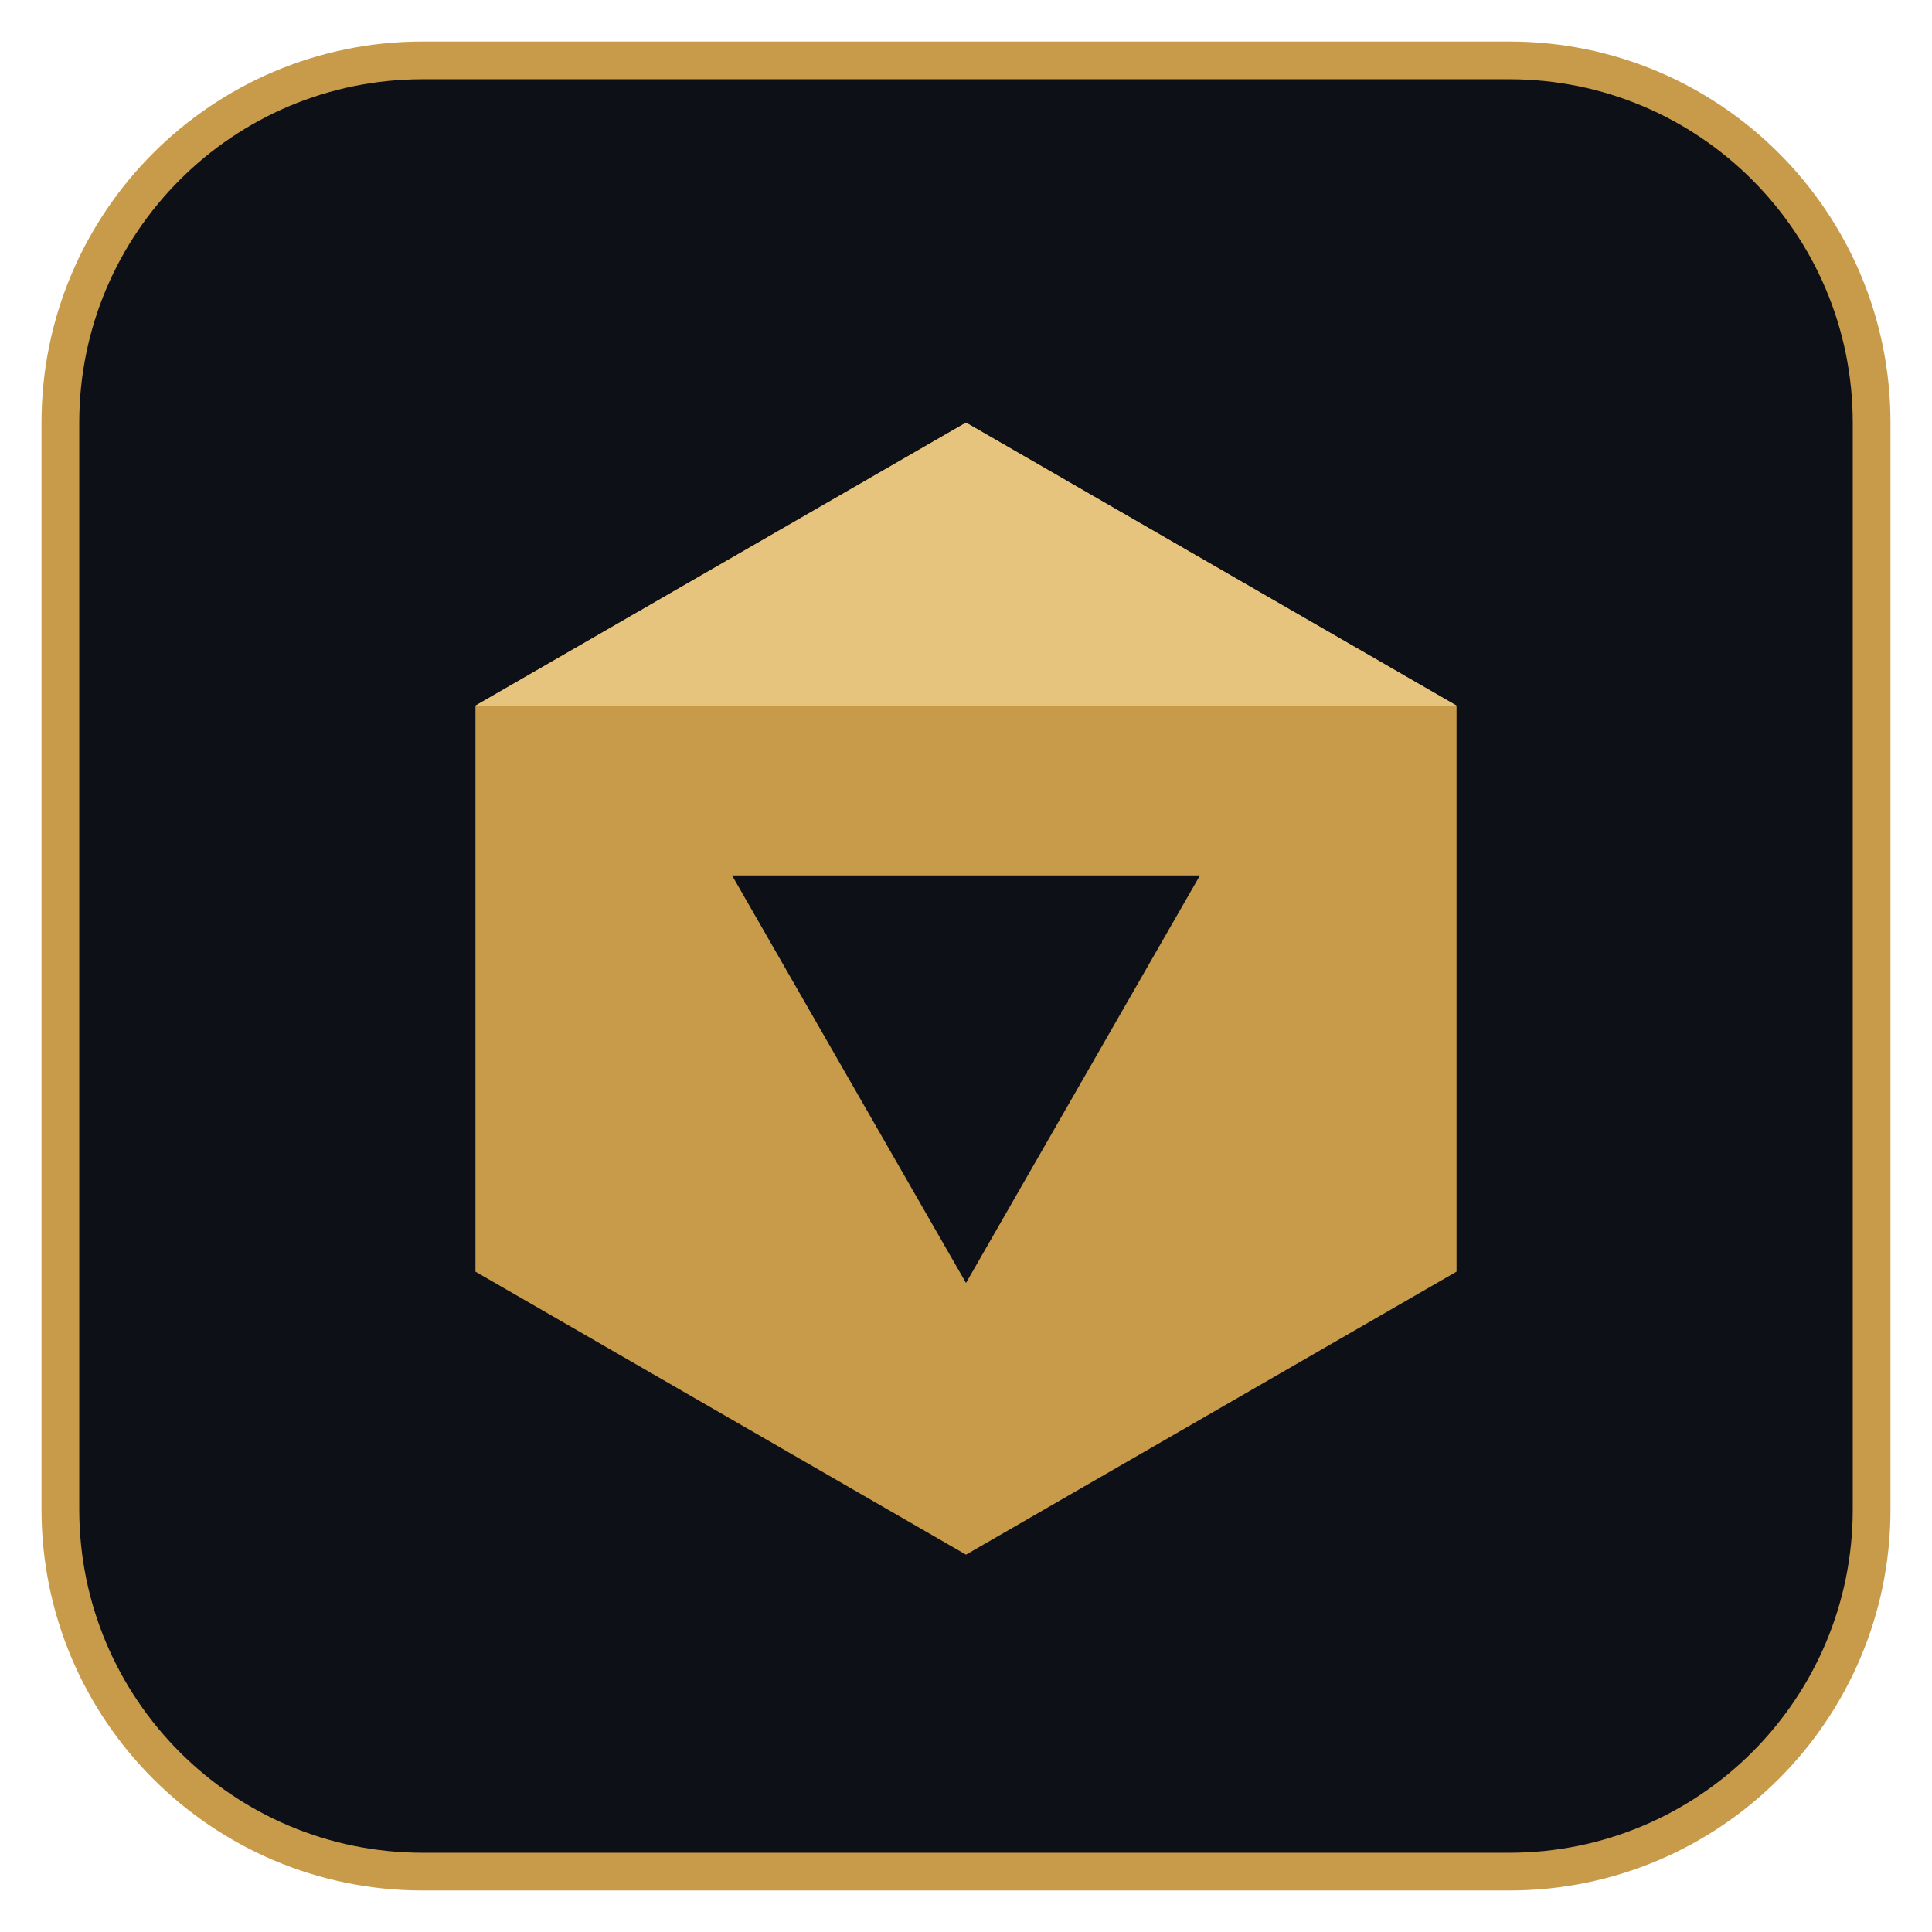
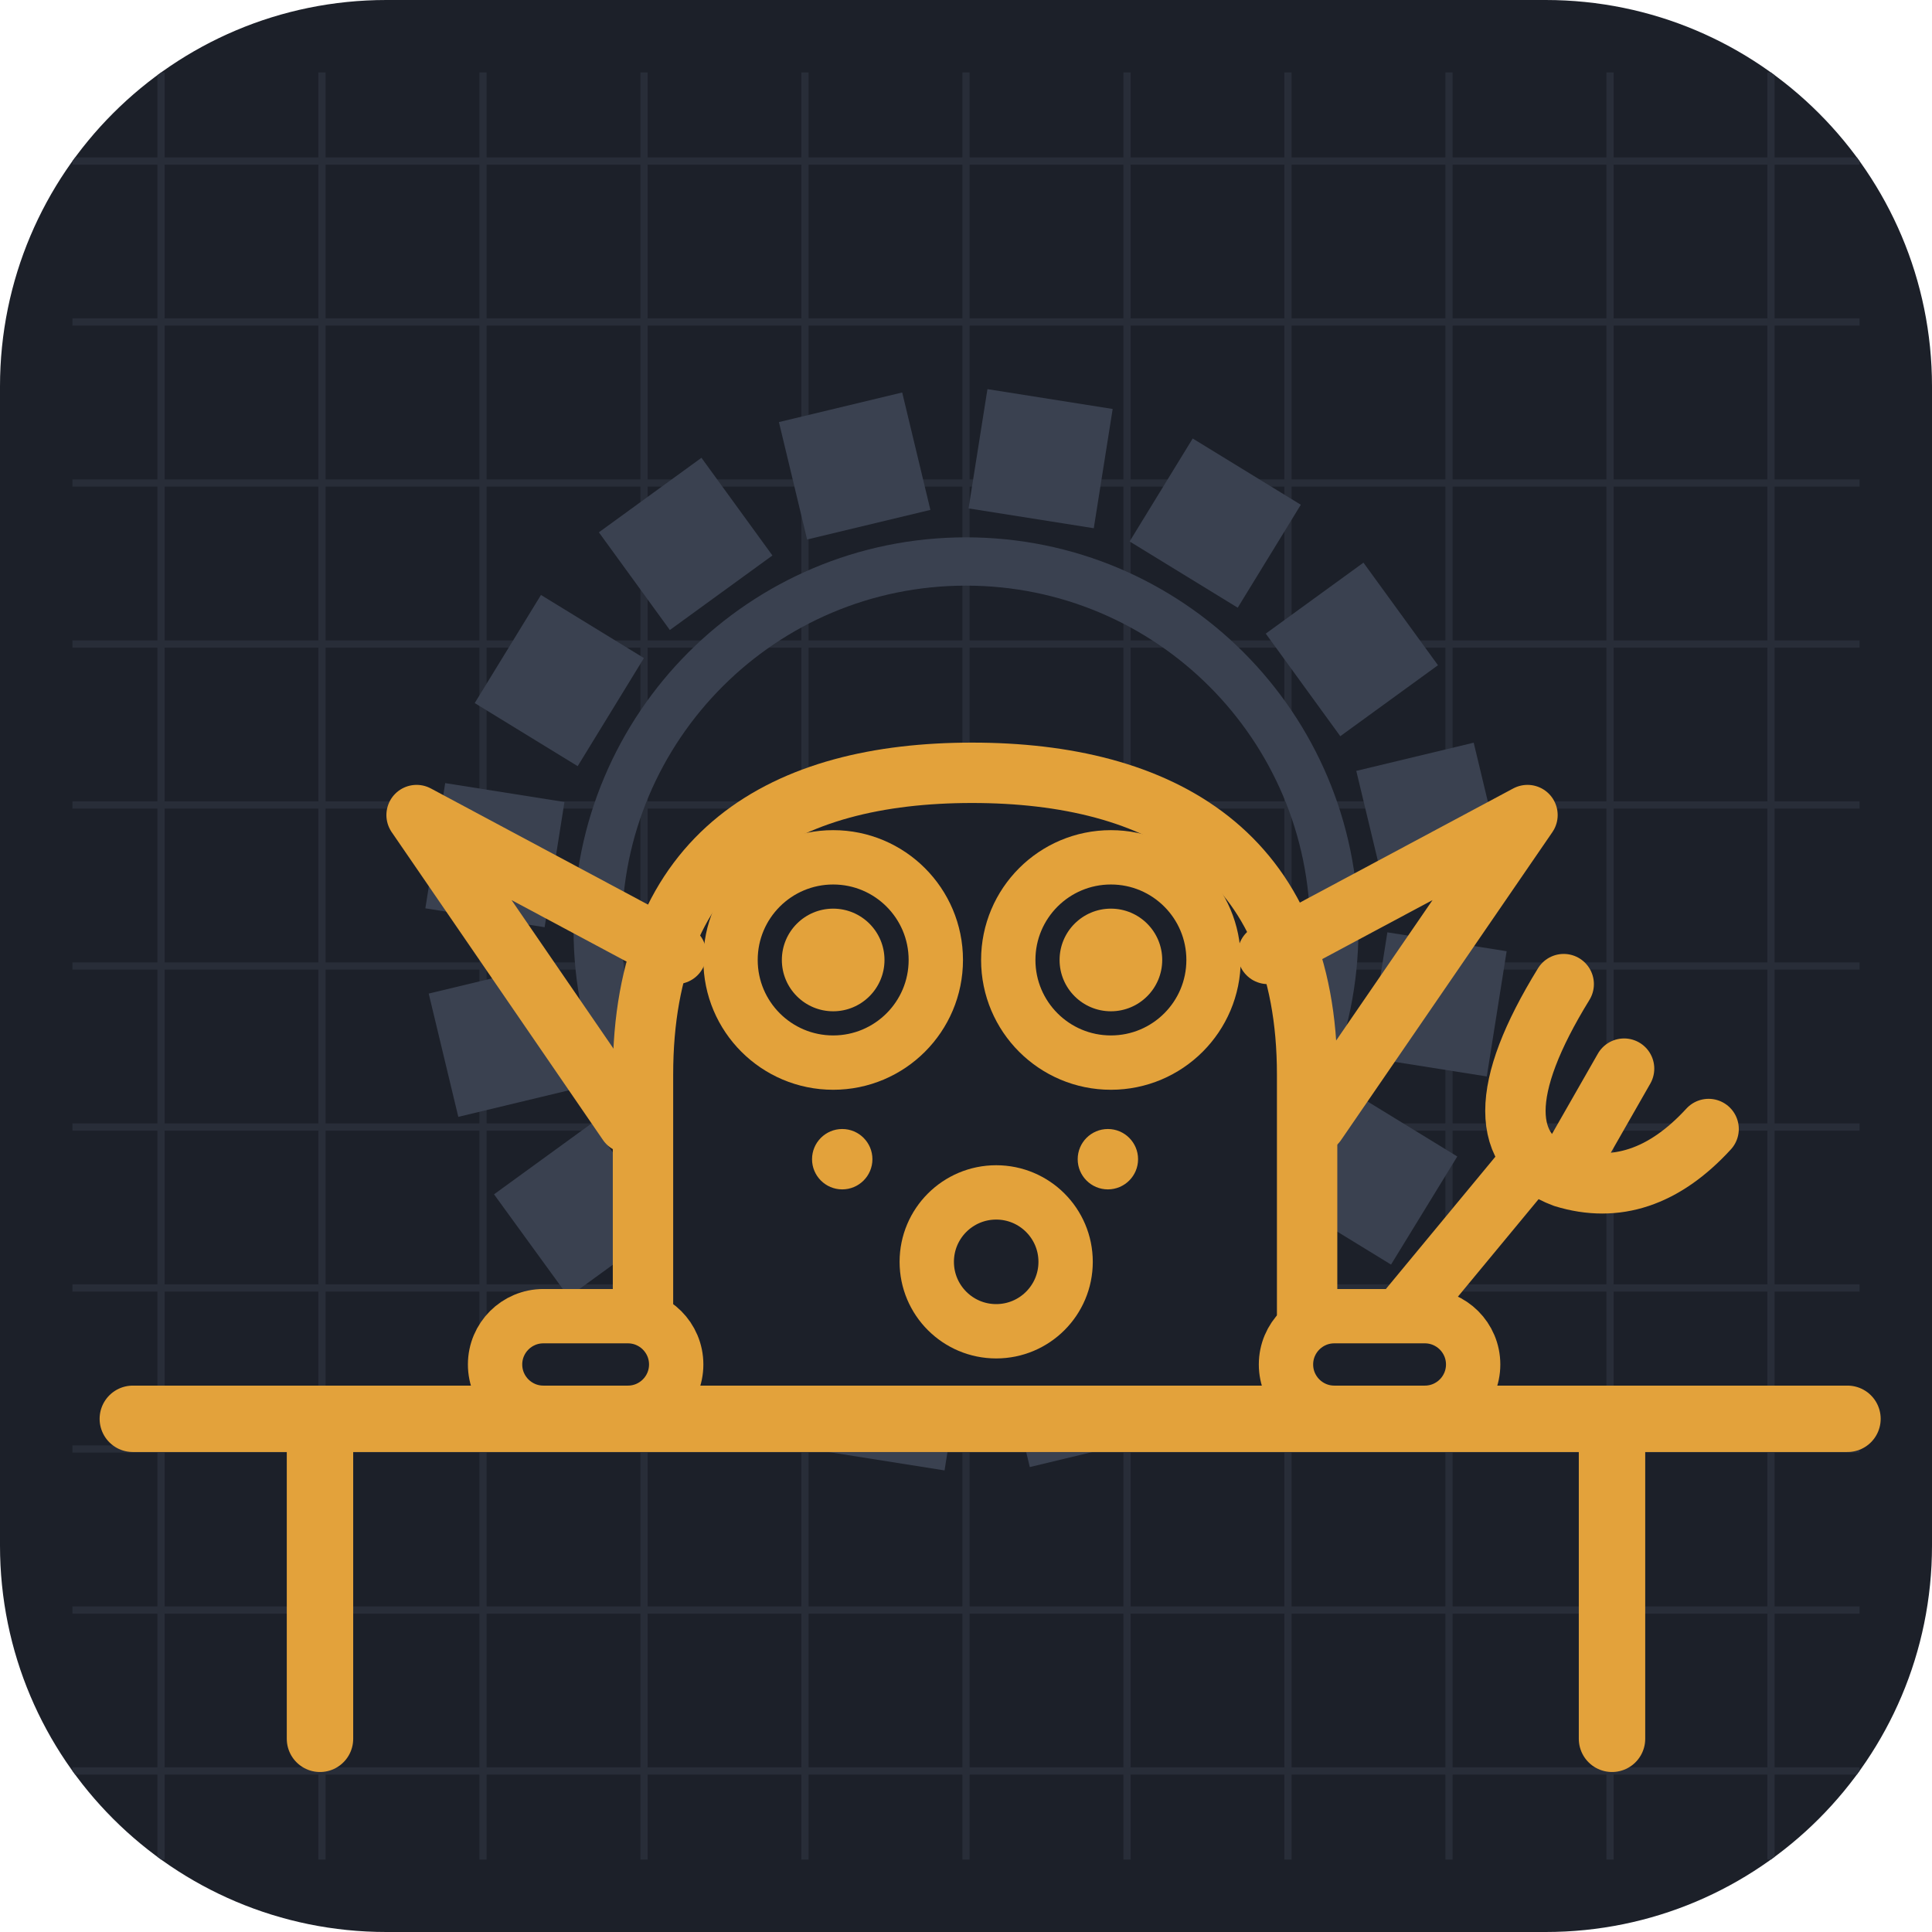
- <svg xmlns="http://www.w3.org/2000/svg" viewBox="0 0 512 512">
-   <rect x="16" y="16" width="480" height="480" rx="96" fill="#0d1017" stroke="#c89b4a" stroke-width="10" />
-   <g transform="translate(256 262)">
-     <polygon points="0,-150 130,-75 130,75 0,150 -130,75 -130,-75" fill="#c89b4a" />
-     <polygon points="0,-150 130,-75 -130,-75" fill="#e7c47e" />
-     <polygon points="-62,-30 62,-30 0,78" fill="#0d1017" />
+ <svg xmlns="http://www.w3.org/2000/svg" viewBox="0 0 320 320">
+   <defs>
+     <clipPath id="c">
+       <rect width="320" height="320" rx="64" />
+     </clipPath>
+   </defs>
+   <rect width="320" height="320" rx="64" fill="#1c2029" />
+   <g clip-path="url(#c)">
+     <path d="M26.67 12V308M12 26.67H308M53.33 12V308M12 53.33H308M80.0 12V308M12 80.0H308M106.67 12V308M12 106.67H308M133.33 12V308M12 133.33H308M160.0 12V308M12 160.0H308M186.67 12V308M12 186.67H308M213.33 12V308M12 213.33H308M240.0 12V308M12 240.0H308M266.67 12V308M12 266.67H308M293.33 12V308M12 293.33H308" stroke="#282d38" stroke-width="1.2" />
+     <g fill="#3a4150" transform="translate(160 154)">
+       <rect x="-10.5" y="-89" width="21" height="20" transform="rotate(9.0)" />
+       <rect x="-10.5" y="-89" width="21" height="20" transform="rotate(31.5)" />
+       <rect x="-10.5" y="-89" width="21" height="20" transform="rotate(54.0)" />
+       <rect x="-10.5" y="-89" width="21" height="20" transform="rotate(76.5)" />
+       <rect x="-10.5" y="-89" width="21" height="20" transform="rotate(99.0)" />
+       <rect x="-10.5" y="-89" width="21" height="20" transform="rotate(121.5)" />
+       <rect x="-10.5" y="-89" width="21" height="20" transform="rotate(144.0)" />
+       <rect x="-10.5" y="-89" width="21" height="20" transform="rotate(166.5)" />
+       <rect x="-10.5" y="-89" width="21" height="20" transform="rotate(189.0)" />
+       <rect x="-10.5" y="-89" width="21" height="20" transform="rotate(211.5)" />
+       <rect x="-10.5" y="-89" width="21" height="20" transform="rotate(234.0)" />
+       <rect x="-10.5" y="-89" width="21" height="20" transform="rotate(256.5)" />
+       <rect x="-10.5" y="-89" width="21" height="20" transform="rotate(279.0)" />
+       <rect x="-10.5" y="-89" width="21" height="20" transform="rotate(301.5)" />
+       <rect x="-10.5" y="-89" width="21" height="20" transform="rotate(324.0)" />
+       <rect x="-10.5" y="-89" width="21" height="20" transform="rotate(346.5)" />
+     </g>
+     <circle cx="160" cy="154" r="61" fill="none" stroke="#3a4150" stroke-width="8" />
+     <g fill="none" stroke="#e3a23b" stroke-width="10" stroke-linecap="round" stroke-linejoin="round">
+       <path d="M106.5 230V178C106.5 141 130 128 161 128S216.5 141 216.5 178V230Z" fill="#1c2029" stroke="none" />
+       <path d="M112 158L69 135L104 186M210 158L253 135L218 186" />
+       <path d="M106.5 230V178C106.5 141 130 128 161 128S216.5 141 216.5 178V230" />
+       <circle cx="138" cy="159" r="17" stroke-width="9" />
+       <circle cx="184" cy="159" r="17" stroke-width="9" />
+       <path d="M229 222L253 193M259 163Q243 189 259 195Q272 199 283 187M261 191L269 177" />
+       <circle cx="165" cy="209" r="11.5" stroke-width="9" />
+       <rect x="82" y="218" width="30" height="16" rx="8" fill="#1c2029" stroke-width="9" />
+       <rect x="213" y="218" width="31" height="16" rx="8" fill="#1c2029" stroke-width="9" />
+       <path d="M22 235H306M53 240V288M267 240V288" stroke-width="11" />
+     </g>
+     <g fill="#e3a23b">
+       <circle cx="138" cy="159" r="8.5" />
+       <circle cx="184" cy="159" r="8.5" />
+       <circle cx="139.5" cy="192" r="5" />
+       <circle cx="183.5" cy="192" r="5" />
+     </g>
  </g>
</svg>
